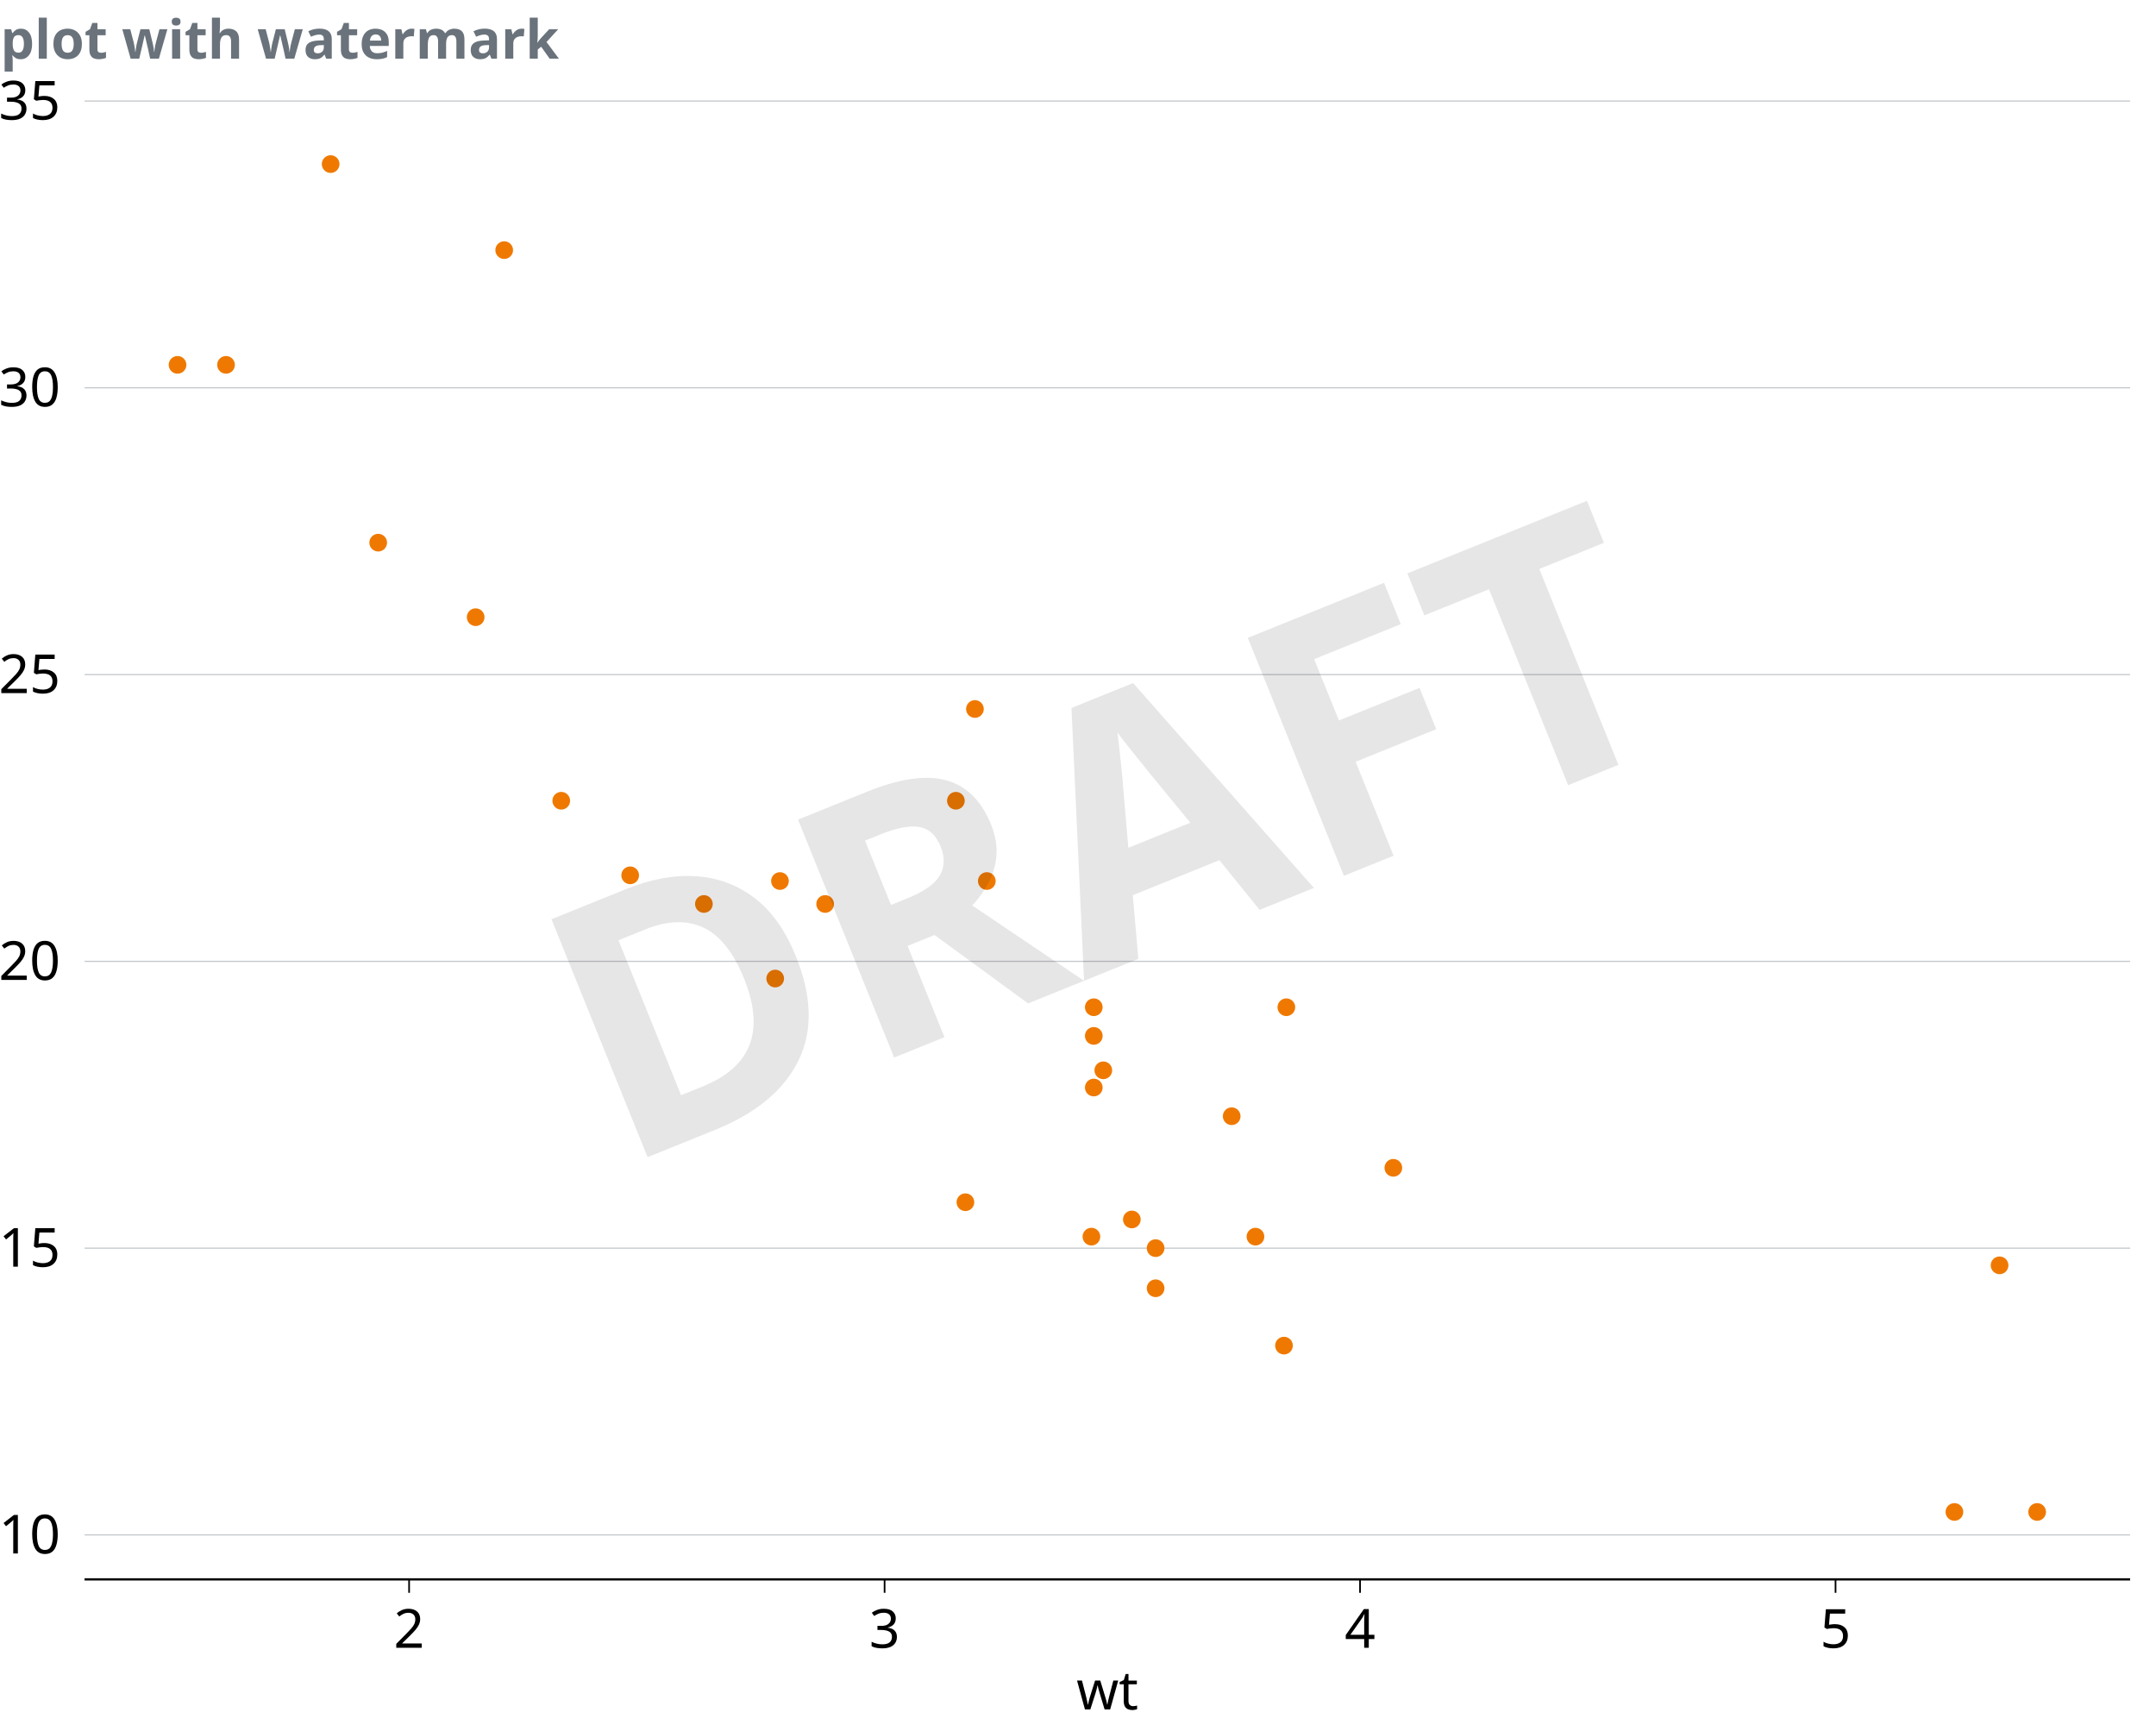
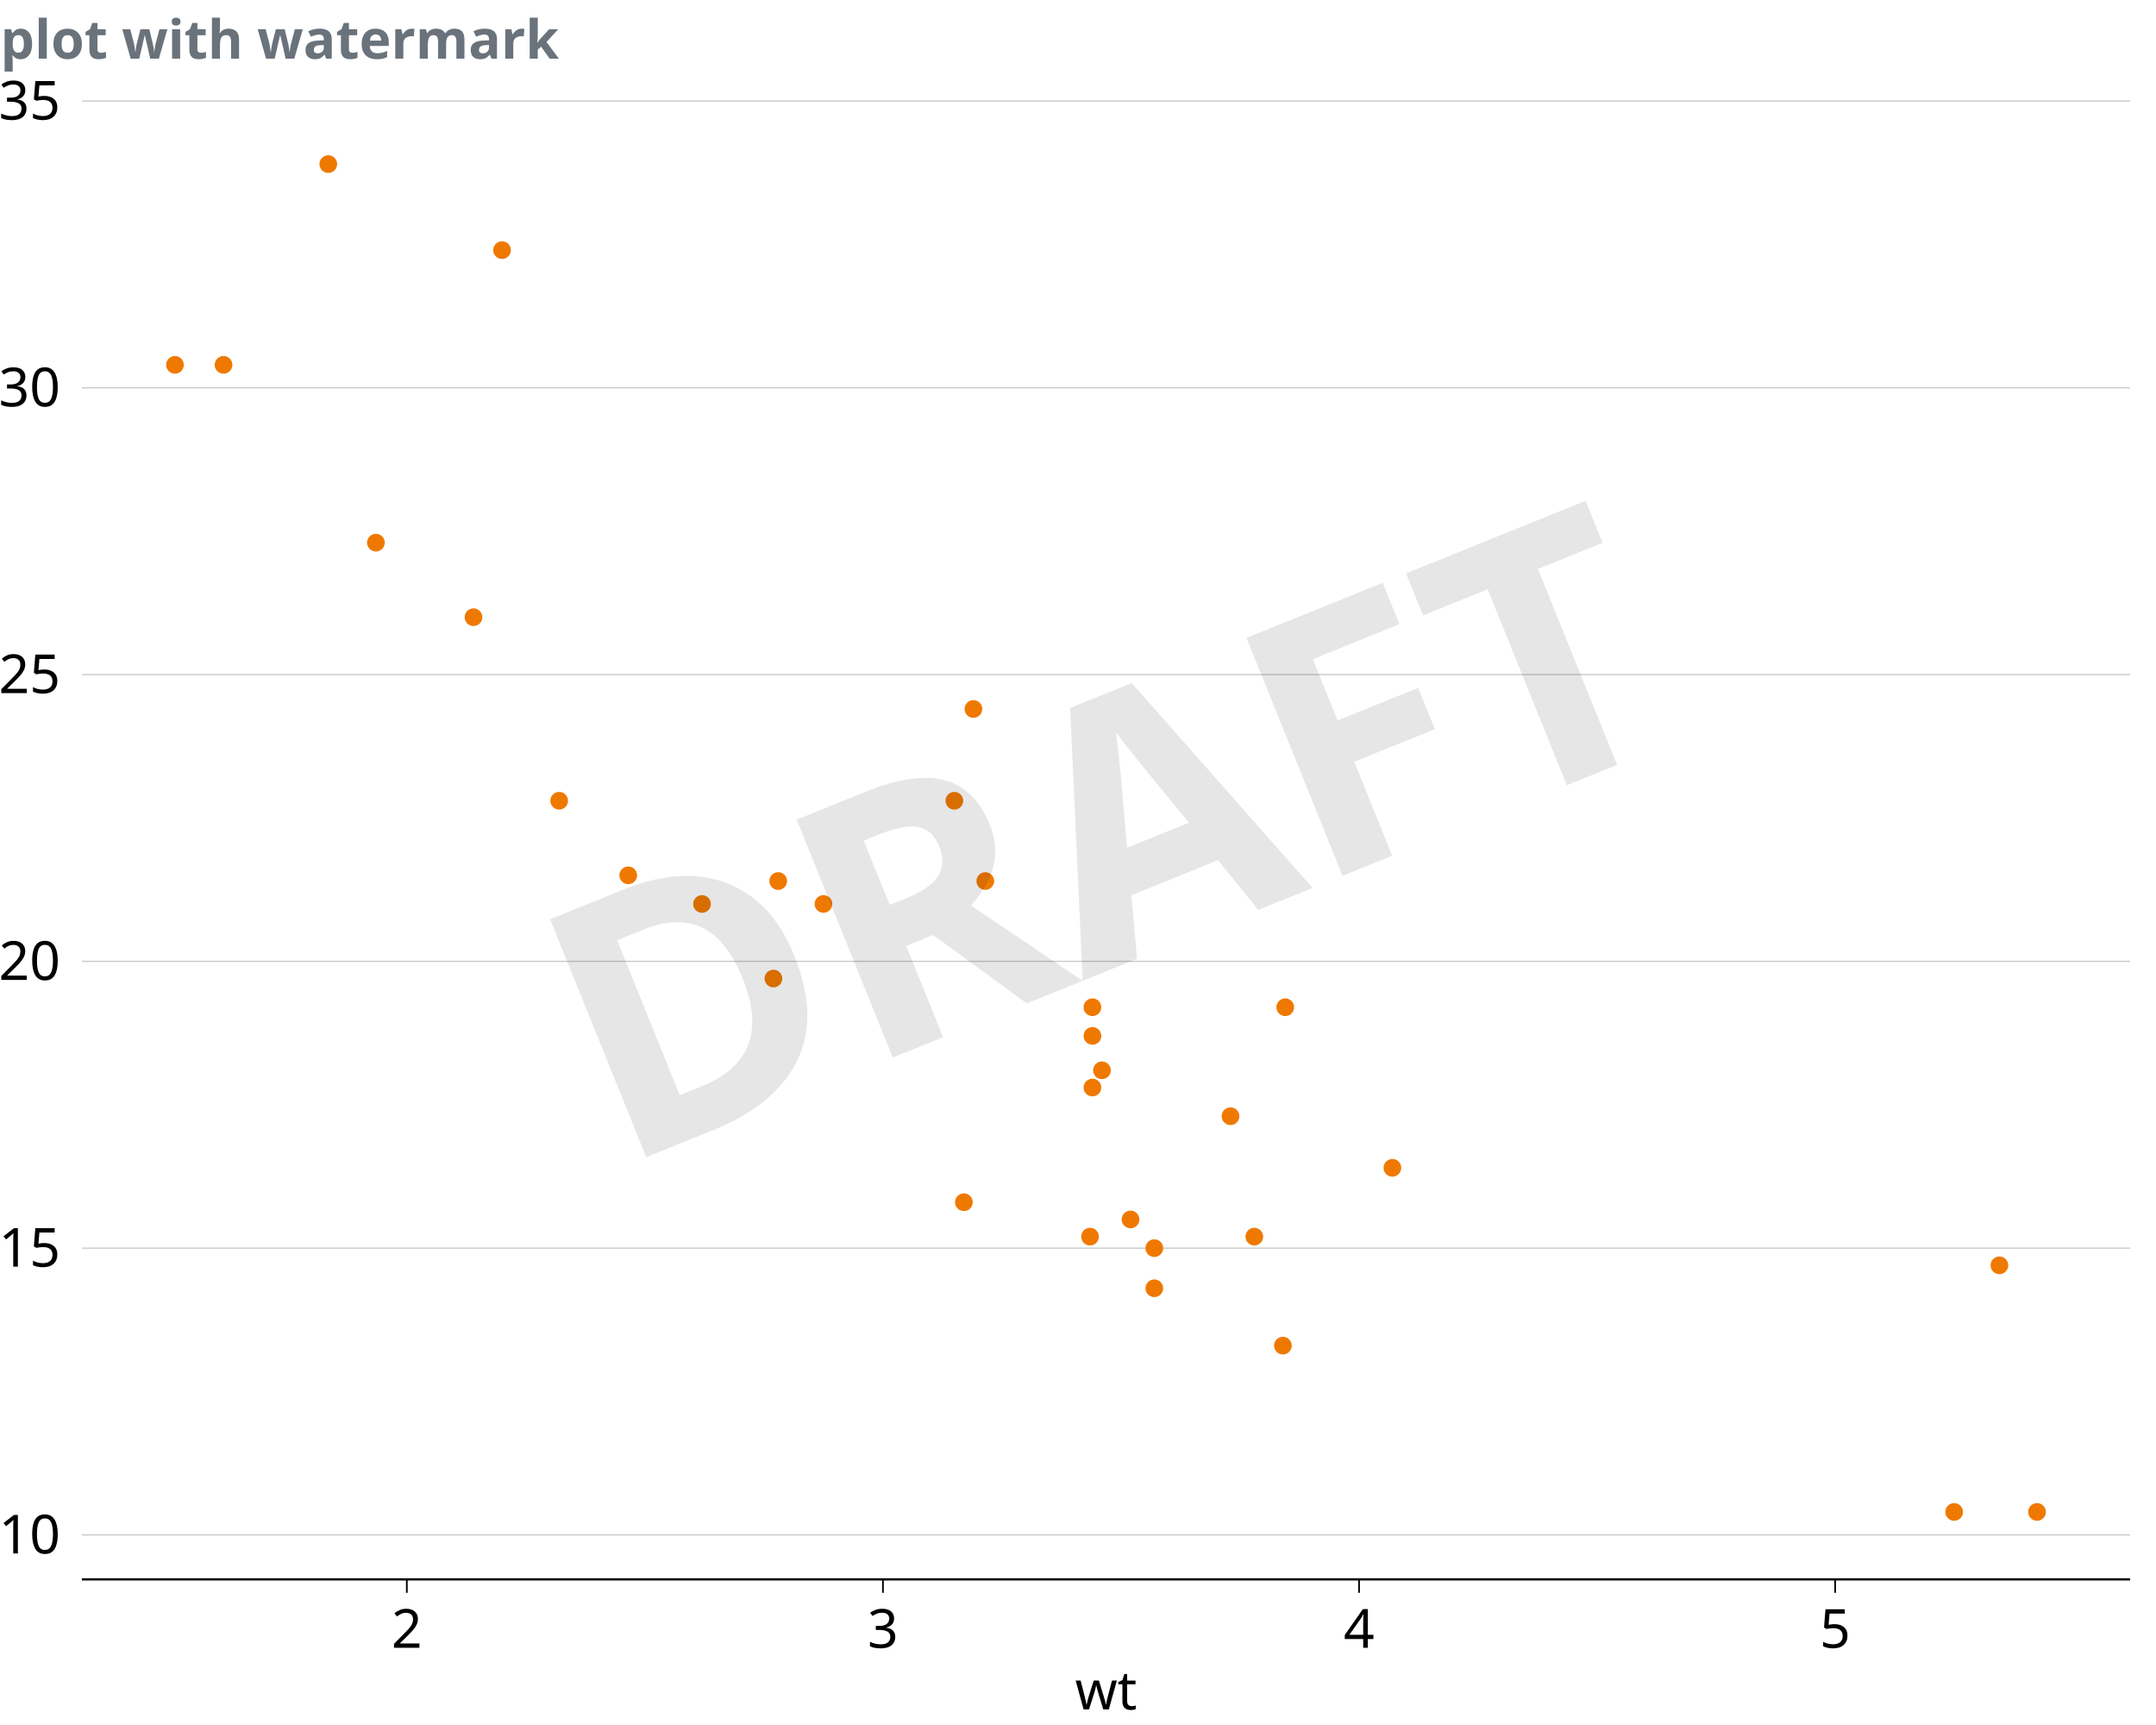
<svg xmlns="http://www.w3.org/2000/svg" class="svglite" data-engine-version="2.0" width="720.00pt" height="576.00pt" viewBox="0 0 720.00 576.00">
  <defs>
    <style type="text/css">
    .svglite line, .svglite polyline, .svglite polygon, .svglite path, .svglite rect, .svglite circle {
      fill: none;
      stroke: #000000;
      stroke-linecap: round;
      stroke-linejoin: round;
      stroke-miterlimit: 10.00;
    }
  </style>
  </defs>
  <rect width="100%" height="100%" style="stroke: none; fill: #FFFFFF;" />
  <defs>
    <clipPath id="cpMC4wMHw3MjAuMDB8MC4wMHw1NzYuMDA=">
      <rect x="0.00" y="0.00" width="720.00" height="576.00" />
    </clipPath>
  </defs>
  <g clip-path="url(#cpMC4wMHw3MjAuMDB8MC4wMHw1NzYuMDA=)">
-     <rect x="0.00" y="0.00" width="720.00" height="576.00" style="stroke-width: 0.75; stroke: none; fill: #FFFFFF;" />
+     <rect x="-0" y="0.00" width="720.00" height="576.00" style="stroke-width: 0.75; stroke: none; fill: #FFFFFF;" />
  </g>
  <defs>
-     <clipPath id="cpMjguMjR8NzExLjM2fDMyLjI5fDUyNy4zNw==">
-       <rect x="28.24" y="32.29" width="683.12" height="495.08" />
+     <clipPath id="cpMjcuMzR8NzExLjM2fDMyLjI5fDUyNy4zNw==">
+       <rect x="27.34" y="32.29" width="684.02" height="495.08" />
    </clipPath>
  </defs>
-   <g clip-path="url(#cpMjguMjR8NzExLjM2fDMyLjI5fDUyNy4zNw==)">
-     <rect x="28.24" y="32.29" width="683.12" height="495.08" style="stroke-width: 0.75; stroke: none; fill: #FFFFFF;" />
-     <polyline points="28.24,512.52 711.36,512.52 " style="stroke-width: 0.38; stroke: #C3C7CB; stroke-linecap: butt;" />
-     <polyline points="28.24,416.77 711.36,416.77 " style="stroke-width: 0.38; stroke: #C3C7CB; stroke-linecap: butt;" />
-     <polyline points="28.24,321.01 711.36,321.01 " style="stroke-width: 0.38; stroke: #C3C7CB; stroke-linecap: butt;" />
-     <polyline points="28.24,225.25 711.36,225.25 " style="stroke-width: 0.38; stroke: #C3C7CB; stroke-linecap: butt;" />
-     <polyline points="28.24,129.49 711.36,129.49 " style="stroke-width: 0.38; stroke: #C3C7CB; stroke-linecap: butt;" />
-     <polyline points="28.24,33.73 711.36,33.73 " style="stroke-width: 0.38; stroke: #C3C7CB; stroke-linecap: butt;" />
-     <circle cx="235.07" cy="301.85" r="2.60" style="stroke-width: 0.71; stroke: #EF7900; fill: #EF7900;" />
-     <circle cx="275.56" cy="301.85" r="2.60" style="stroke-width: 0.71; stroke: #EF7900; fill: #EF7900;" />
-     <circle cx="187.43" cy="267.38" r="2.60" style="stroke-width: 0.71; stroke: #EF7900; fill: #EF7900;" />
-     <circle cx="329.55" cy="294.19" r="2.60" style="stroke-width: 0.71; stroke: #EF7900; fill: #EF7900;" />
-     <circle cx="365.27" cy="345.90" r="2.60" style="stroke-width: 0.71; stroke: #EF7900; fill: #EF7900;" />
-     <circle cx="368.45" cy="357.39" r="2.60" style="stroke-width: 0.71; stroke: #EF7900; fill: #EF7900;" />
-     <circle cx="385.92" cy="430.17" r="2.60" style="stroke-width: 0.71; stroke: #EF7900; fill: #EF7900;" />
-     <circle cx="325.58" cy="236.74" r="2.60" style="stroke-width: 0.71; stroke: #EF7900; fill: #EF7900;" />
-     <circle cx="319.22" cy="267.38" r="2.60" style="stroke-width: 0.71; stroke: #EF7900; fill: #EF7900;" />
-     <circle cx="365.27" cy="336.33" r="2.60" style="stroke-width: 0.71; stroke: #EF7900; fill: #EF7900;" />
-     <circle cx="365.27" cy="363.14" r="2.60" style="stroke-width: 0.71; stroke: #EF7900; fill: #EF7900;" />
-     <circle cx="465.31" cy="389.95" r="2.60" style="stroke-width: 0.71; stroke: #EF7900; fill: #EF7900;" />
-     <circle cx="411.32" cy="372.72" r="2.60" style="stroke-width: 0.71; stroke: #EF7900; fill: #EF7900;" />
-     <circle cx="419.26" cy="412.93" r="2.60" style="stroke-width: 0.71; stroke: #EF7900; fill: #EF7900;" />
-     <circle cx="652.68" cy="504.86" r="2.60" style="stroke-width: 0.71; stroke: #EF7900; fill: #EF7900;" />
-     <circle cx="680.31" cy="504.86" r="2.60" style="stroke-width: 0.71; stroke: #EF7900; fill: #EF7900;" />
-     <circle cx="667.76" cy="422.51" r="2.60" style="stroke-width: 0.71; stroke: #EF7900; fill: #EF7900;" />
-     <circle cx="168.38" cy="83.52" r="2.60" style="stroke-width: 0.71; stroke: #EF7900; fill: #EF7900;" />
-     <circle cx="75.48" cy="121.83" r="2.60" style="stroke-width: 0.71; stroke: #EF7900; fill: #EF7900;" />
-     <circle cx="110.42" cy="54.79" r="2.60" style="stroke-width: 0.71; stroke: #EF7900; fill: #EF7900;" />
-     <circle cx="210.45" cy="292.28" r="2.60" style="stroke-width: 0.71; stroke: #EF7900; fill: #EF7900;" />
-     <circle cx="377.98" cy="407.19" r="2.60" style="stroke-width: 0.71; stroke: #EF7900; fill: #EF7900;" />
-     <circle cx="364.48" cy="412.93" r="2.60" style="stroke-width: 0.71; stroke: #EF7900; fill: #EF7900;" />
-     <circle cx="428.79" cy="449.32" r="2.60" style="stroke-width: 0.71; stroke: #EF7900; fill: #EF7900;" />
-     <circle cx="429.58" cy="336.33" r="2.60" style="stroke-width: 0.71; stroke: #EF7900; fill: #EF7900;" />
-     <circle cx="126.30" cy="181.20" r="2.60" style="stroke-width: 0.71; stroke: #EF7900; fill: #EF7900;" />
-     <circle cx="158.85" cy="206.09" r="2.60" style="stroke-width: 0.71; stroke: #EF7900; fill: #EF7900;" />
-     <circle cx="59.29" cy="121.83" r="2.60" style="stroke-width: 0.71; stroke: #EF7900; fill: #EF7900;" />
-     <circle cx="322.40" cy="401.44" r="2.60" style="stroke-width: 0.71; stroke: #EF7900; fill: #EF7900;" />
-     <circle cx="258.88" cy="326.75" r="2.60" style="stroke-width: 0.71; stroke: #EF7900; fill: #EF7900;" />
-     <circle cx="385.92" cy="416.77" r="2.60" style="stroke-width: 0.71; stroke: #EF7900; fill: #EF7900;" />
-     <circle cx="260.47" cy="294.19" r="2.60" style="stroke-width: 0.71; stroke: #EF7900; fill: #EF7900;" />
-     <text transform="translate(385.27,318.11) rotate(-22)" text-anchor="middle" style="font-size: 120.00px; font-weight: bold; fill: #000000; fill-opacity: 0.098; font-family: sans;" textLength="400.03px" lengthAdjust="spacingAndGlyphs">DRAFT</text>
+   <g clip-path="url(#cpMjcuMzR8NzExLjM2fDMyLjI5fDUyNy4zNw==)">
+     <rect x="27.34" y="32.29" width="684.02" height="495.08" style="stroke-width: 0.75; stroke: none; fill: #FFFFFF;" />
+     <polyline points="27.34,512.52 711.36,512.52 " style="stroke-width: 0.38; stroke: #C3C7CB; stroke-linecap: butt;" />
+     <polyline points="27.34,416.77 711.36,416.77 " style="stroke-width: 0.38; stroke: #C3C7CB; stroke-linecap: butt;" />
+     <polyline points="27.34,321.01 711.36,321.01 " style="stroke-width: 0.38; stroke: #C3C7CB; stroke-linecap: butt;" />
+     <polyline points="27.34,225.25 711.36,225.25 " style="stroke-width: 0.38; stroke: #C3C7CB; stroke-linecap: butt;" />
+     <polyline points="27.34,129.49 711.36,129.49 " style="stroke-width: 0.38; stroke: #C3C7CB; stroke-linecap: butt;" />
+     <polyline points="27.34,33.73 711.36,33.73 " style="stroke-width: 0.38; stroke: #C3C7CB; stroke-linecap: butt;" />
+     <circle cx="234.44" cy="301.85" r="2.60" style="stroke-width: 0.71; stroke: #EF7900; fill: #EF7900;" />
+     <circle cx="274.99" cy="301.85" r="2.60" style="stroke-width: 0.71; stroke: #EF7900; fill: #EF7900;" />
+     <circle cx="186.74" cy="267.38" r="2.60" style="stroke-width: 0.71; stroke: #EF7900; fill: #EF7900;" />
+     <circle cx="329.04" cy="294.19" r="2.60" style="stroke-width: 0.71; stroke: #EF7900; fill: #EF7900;" />
+     <circle cx="364.82" cy="345.90" r="2.60" style="stroke-width: 0.71; stroke: #EF7900; fill: #EF7900;" />
+     <circle cx="368.00" cy="357.39" r="2.60" style="stroke-width: 0.71; stroke: #EF7900; fill: #EF7900;" />
+     <circle cx="385.49" cy="430.17" r="2.60" style="stroke-width: 0.71; stroke: #EF7900; fill: #EF7900;" />
+     <circle cx="325.07" cy="236.74" r="2.60" style="stroke-width: 0.71; stroke: #EF7900; fill: #EF7900;" />
+     <circle cx="318.71" cy="267.38" r="2.60" style="stroke-width: 0.71; stroke: #EF7900; fill: #EF7900;" />
+     <circle cx="364.82" cy="336.33" r="2.60" style="stroke-width: 0.71; stroke: #EF7900; fill: #EF7900;" />
+     <circle cx="364.82" cy="363.14" r="2.60" style="stroke-width: 0.71; stroke: #EF7900; fill: #EF7900;" />
+     <circle cx="464.99" cy="389.95" r="2.60" style="stroke-width: 0.71; stroke: #EF7900; fill: #EF7900;" />
+     <circle cx="410.93" cy="372.72" r="2.60" style="stroke-width: 0.71; stroke: #EF7900; fill: #EF7900;" />
+     <circle cx="418.88" cy="412.93" r="2.60" style="stroke-width: 0.71; stroke: #EF7900; fill: #EF7900;" />
+     <circle cx="652.60" cy="504.86" r="2.60" style="stroke-width: 0.71; stroke: #EF7900; fill: #EF7900;" />
+     <circle cx="680.27" cy="504.86" r="2.60" style="stroke-width: 0.71; stroke: #EF7900; fill: #EF7900;" />
+     <circle cx="667.71" cy="422.51" r="2.60" style="stroke-width: 0.71; stroke: #EF7900; fill: #EF7900;" />
+     <circle cx="167.66" cy="83.52" r="2.60" style="stroke-width: 0.71; stroke: #EF7900; fill: #EF7900;" />
+     <circle cx="74.65" cy="121.83" r="2.60" style="stroke-width: 0.71; stroke: #EF7900; fill: #EF7900;" />
+     <circle cx="109.63" cy="54.79" r="2.60" style="stroke-width: 0.71; stroke: #EF7900; fill: #EF7900;" />
+     <circle cx="209.80" cy="292.28" r="2.60" style="stroke-width: 0.71; stroke: #EF7900; fill: #EF7900;" />
+     <circle cx="377.54" cy="407.19" r="2.60" style="stroke-width: 0.71; stroke: #EF7900; fill: #EF7900;" />
+     <circle cx="364.02" cy="412.93" r="2.60" style="stroke-width: 0.71; stroke: #EF7900; fill: #EF7900;" />
+     <circle cx="428.42" cy="449.32" r="2.60" style="stroke-width: 0.71; stroke: #EF7900; fill: #EF7900;" />
+     <circle cx="429.21" cy="336.33" r="2.60" style="stroke-width: 0.71; stroke: #EF7900; fill: #EF7900;" />
+     <circle cx="125.53" cy="181.20" r="2.60" style="stroke-width: 0.71; stroke: #EF7900; fill: #EF7900;" />
+     <circle cx="158.12" cy="206.09" r="2.60" style="stroke-width: 0.71; stroke: #EF7900; fill: #EF7900;" />
+     <circle cx="58.43" cy="121.83" r="2.60" style="stroke-width: 0.71; stroke: #EF7900; fill: #EF7900;" />
+     <circle cx="321.89" cy="401.44" r="2.60" style="stroke-width: 0.71; stroke: #EF7900; fill: #EF7900;" />
+     <circle cx="258.29" cy="326.75" r="2.60" style="stroke-width: 0.71; stroke: #EF7900; fill: #EF7900;" />
+     <circle cx="385.49" cy="416.77" r="2.60" style="stroke-width: 0.71; stroke: #EF7900; fill: #EF7900;" />
+     <circle cx="259.88" cy="294.19" r="2.60" style="stroke-width: 0.71; stroke: #EF7900; fill: #EF7900;" />
+     <text transform="translate(384.82,318.11) rotate(-22)" text-anchor="middle" style="font-size: 120.00px; font-weight: bold; fill: #000000; fill-opacity: 0.098; font-family: sans;" textLength="400.03px" lengthAdjust="spacingAndGlyphs">DRAFT</text>
  </g>
  <g clip-path="url(#cpMC4wMHw3MjAuMDB8MC4wMHw1NzYuMDA=)">
    <text x="20.17" y="518.72" text-anchor="end" style="font-size: 18.00px; font-family: sans;" textLength="20.02px" lengthAdjust="spacingAndGlyphs">10</text>
    <text x="20.17" y="422.96" text-anchor="end" style="font-size: 18.00px; font-family: sans;" textLength="20.02px" lengthAdjust="spacingAndGlyphs">15</text>
    <text x="20.17" y="327.20" text-anchor="end" style="font-size: 18.00px; font-family: sans;" textLength="20.02px" lengthAdjust="spacingAndGlyphs">20</text>
    <text x="20.17" y="231.44" text-anchor="end" style="font-size: 18.00px; font-family: sans;" textLength="20.02px" lengthAdjust="spacingAndGlyphs">25</text>
    <text x="20.17" y="135.68" text-anchor="end" style="font-size: 18.00px; font-family: sans;" textLength="20.02px" lengthAdjust="spacingAndGlyphs">30</text>
    <text x="20.17" y="39.92" text-anchor="end" style="font-size: 18.00px; font-family: sans;" textLength="20.02px" lengthAdjust="spacingAndGlyphs">35</text>
-     <polyline points="28.24,527.37 711.36,527.37 " style="stroke-width: 0.75; stroke-linecap: butt;" />
-     <polyline points="136.62,531.85 136.62,527.37 " style="stroke-width: 0.56; stroke-linecap: butt;" />
-     <polyline points="295.41,531.85 295.41,527.37 " style="stroke-width: 0.56; stroke-linecap: butt;" />
-     <polyline points="454.19,531.85 454.19,527.37 " style="stroke-width: 0.56; stroke-linecap: butt;" />
-     <polyline points="612.98,531.85 612.98,527.37 " style="stroke-width: 0.56; stroke-linecap: butt;" />
-     <text x="136.62" y="550.22" text-anchor="middle" style="font-size: 18.00px; font-family: sans;" textLength="10.01px" lengthAdjust="spacingAndGlyphs">2</text>
-     <text x="295.41" y="550.22" text-anchor="middle" style="font-size: 18.00px; font-family: sans;" textLength="10.01px" lengthAdjust="spacingAndGlyphs">3</text>
-     <text x="454.19" y="550.22" text-anchor="middle" style="font-size: 18.00px; font-family: sans;" textLength="10.01px" lengthAdjust="spacingAndGlyphs">4</text>
-     <text x="612.98" y="550.22" text-anchor="middle" style="font-size: 18.00px; font-family: sans;" textLength="10.01px" lengthAdjust="spacingAndGlyphs">5</text>
-     <text x="369.80" y="570.82" text-anchor="middle" style="font-size: 18.00px; font-family: sans;" textLength="18.00px" lengthAdjust="spacingAndGlyphs">wt</text>
+     <polyline points="27.34,527.37 711.36,527.37 " style="stroke-width: 0.75; stroke-linecap: butt;" />
+     <polyline points="135.86,531.85 135.86,527.37 " style="stroke-width: 0.56; stroke-linecap: butt;" />
+     <polyline points="294.86,531.85 294.86,527.37 " style="stroke-width: 0.56; stroke-linecap: butt;" />
+     <polyline points="453.86,531.85 453.86,527.37 " style="stroke-width: 0.56; stroke-linecap: butt;" />
+     <polyline points="612.85,531.85 612.85,527.37 " style="stroke-width: 0.56; stroke-linecap: butt;" />
+     <text x="135.86" y="550.22" text-anchor="middle" style="font-size: 18.00px; font-family: sans;" textLength="10.01px" lengthAdjust="spacingAndGlyphs">2</text>
+     <text x="294.86" y="550.22" text-anchor="middle" style="font-size: 18.00px; font-family: sans;" textLength="10.01px" lengthAdjust="spacingAndGlyphs">3</text>
+     <text x="453.86" y="550.22" text-anchor="middle" style="font-size: 18.00px; font-family: sans;" textLength="10.01px" lengthAdjust="spacingAndGlyphs">4</text>
+     <text x="612.85" y="550.22" text-anchor="middle" style="font-size: 18.00px; font-family: sans;" textLength="10.01px" lengthAdjust="spacingAndGlyphs">5</text>
+     <text x="369.35" y="570.82" text-anchor="middle" style="font-size: 18.00px; font-family: sans;" textLength="18.00px" lengthAdjust="spacingAndGlyphs">wt</text>
    <text x="0.14" y="19.59" style="font-size: 18.00px; font-weight: bold; fill: #6A737B; font-family: sans;" textLength="155.07px" lengthAdjust="spacingAndGlyphs">plot with watermark</text>
  </g>
</svg>
